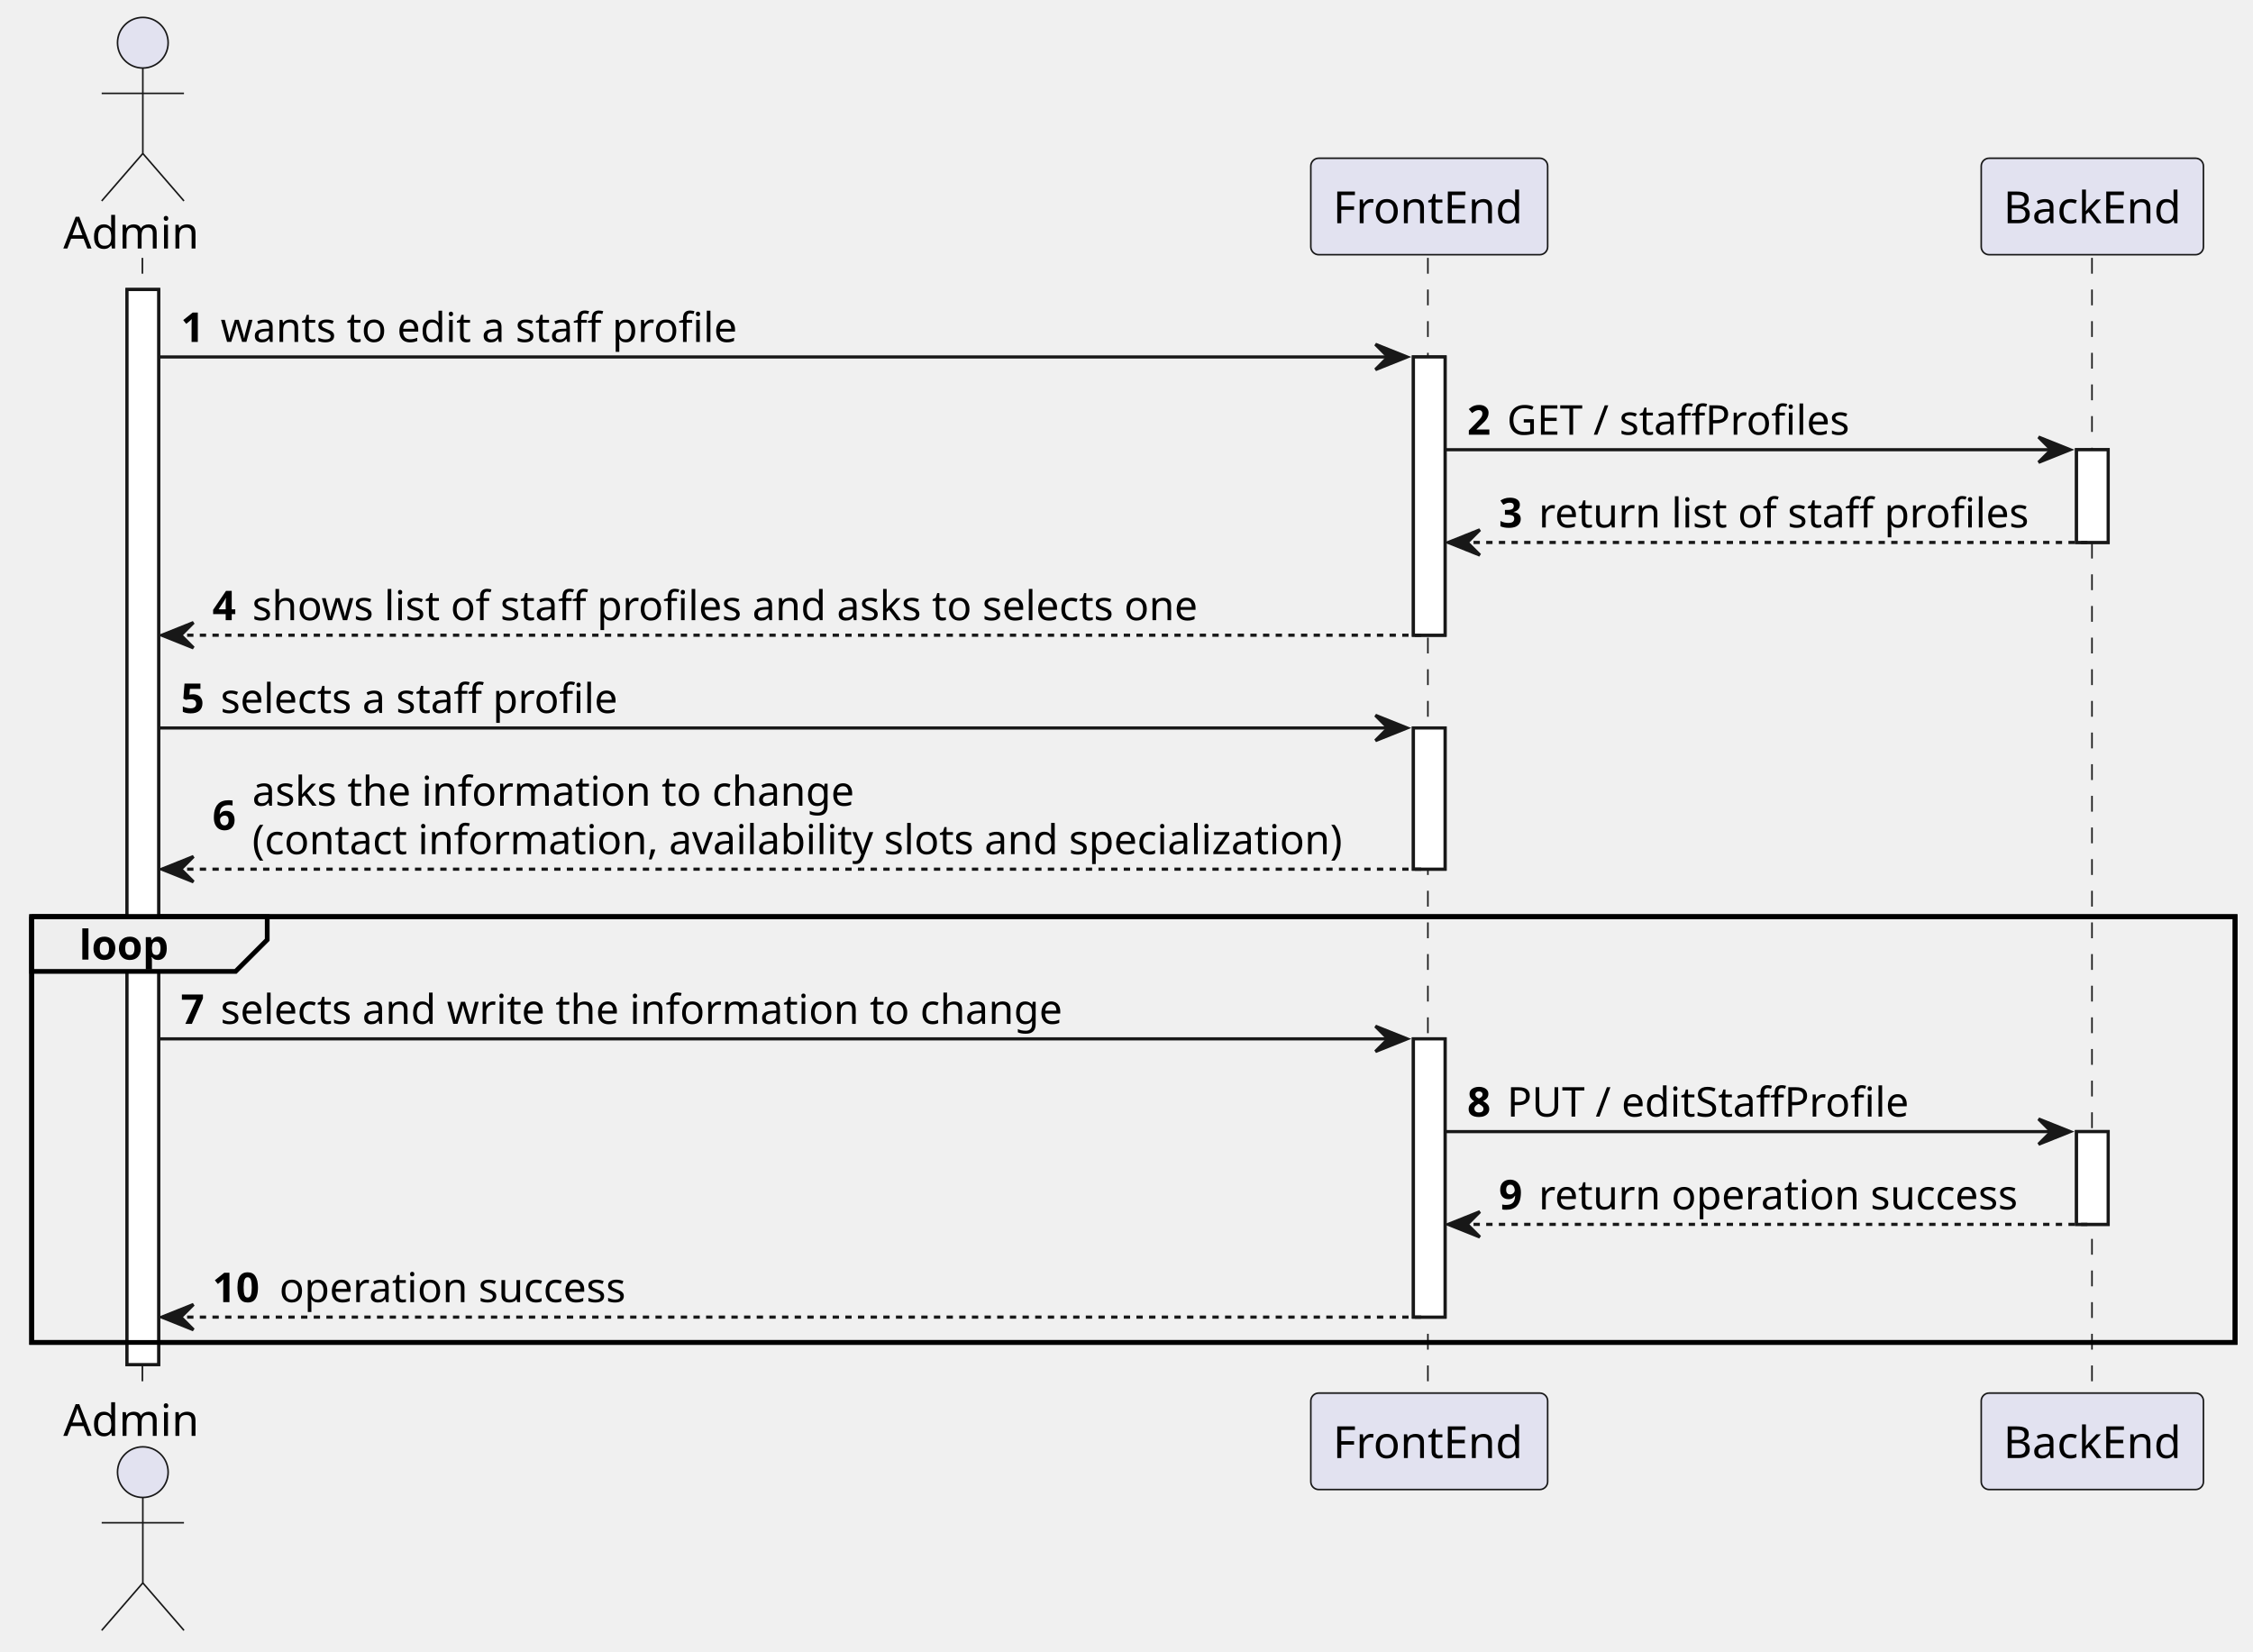
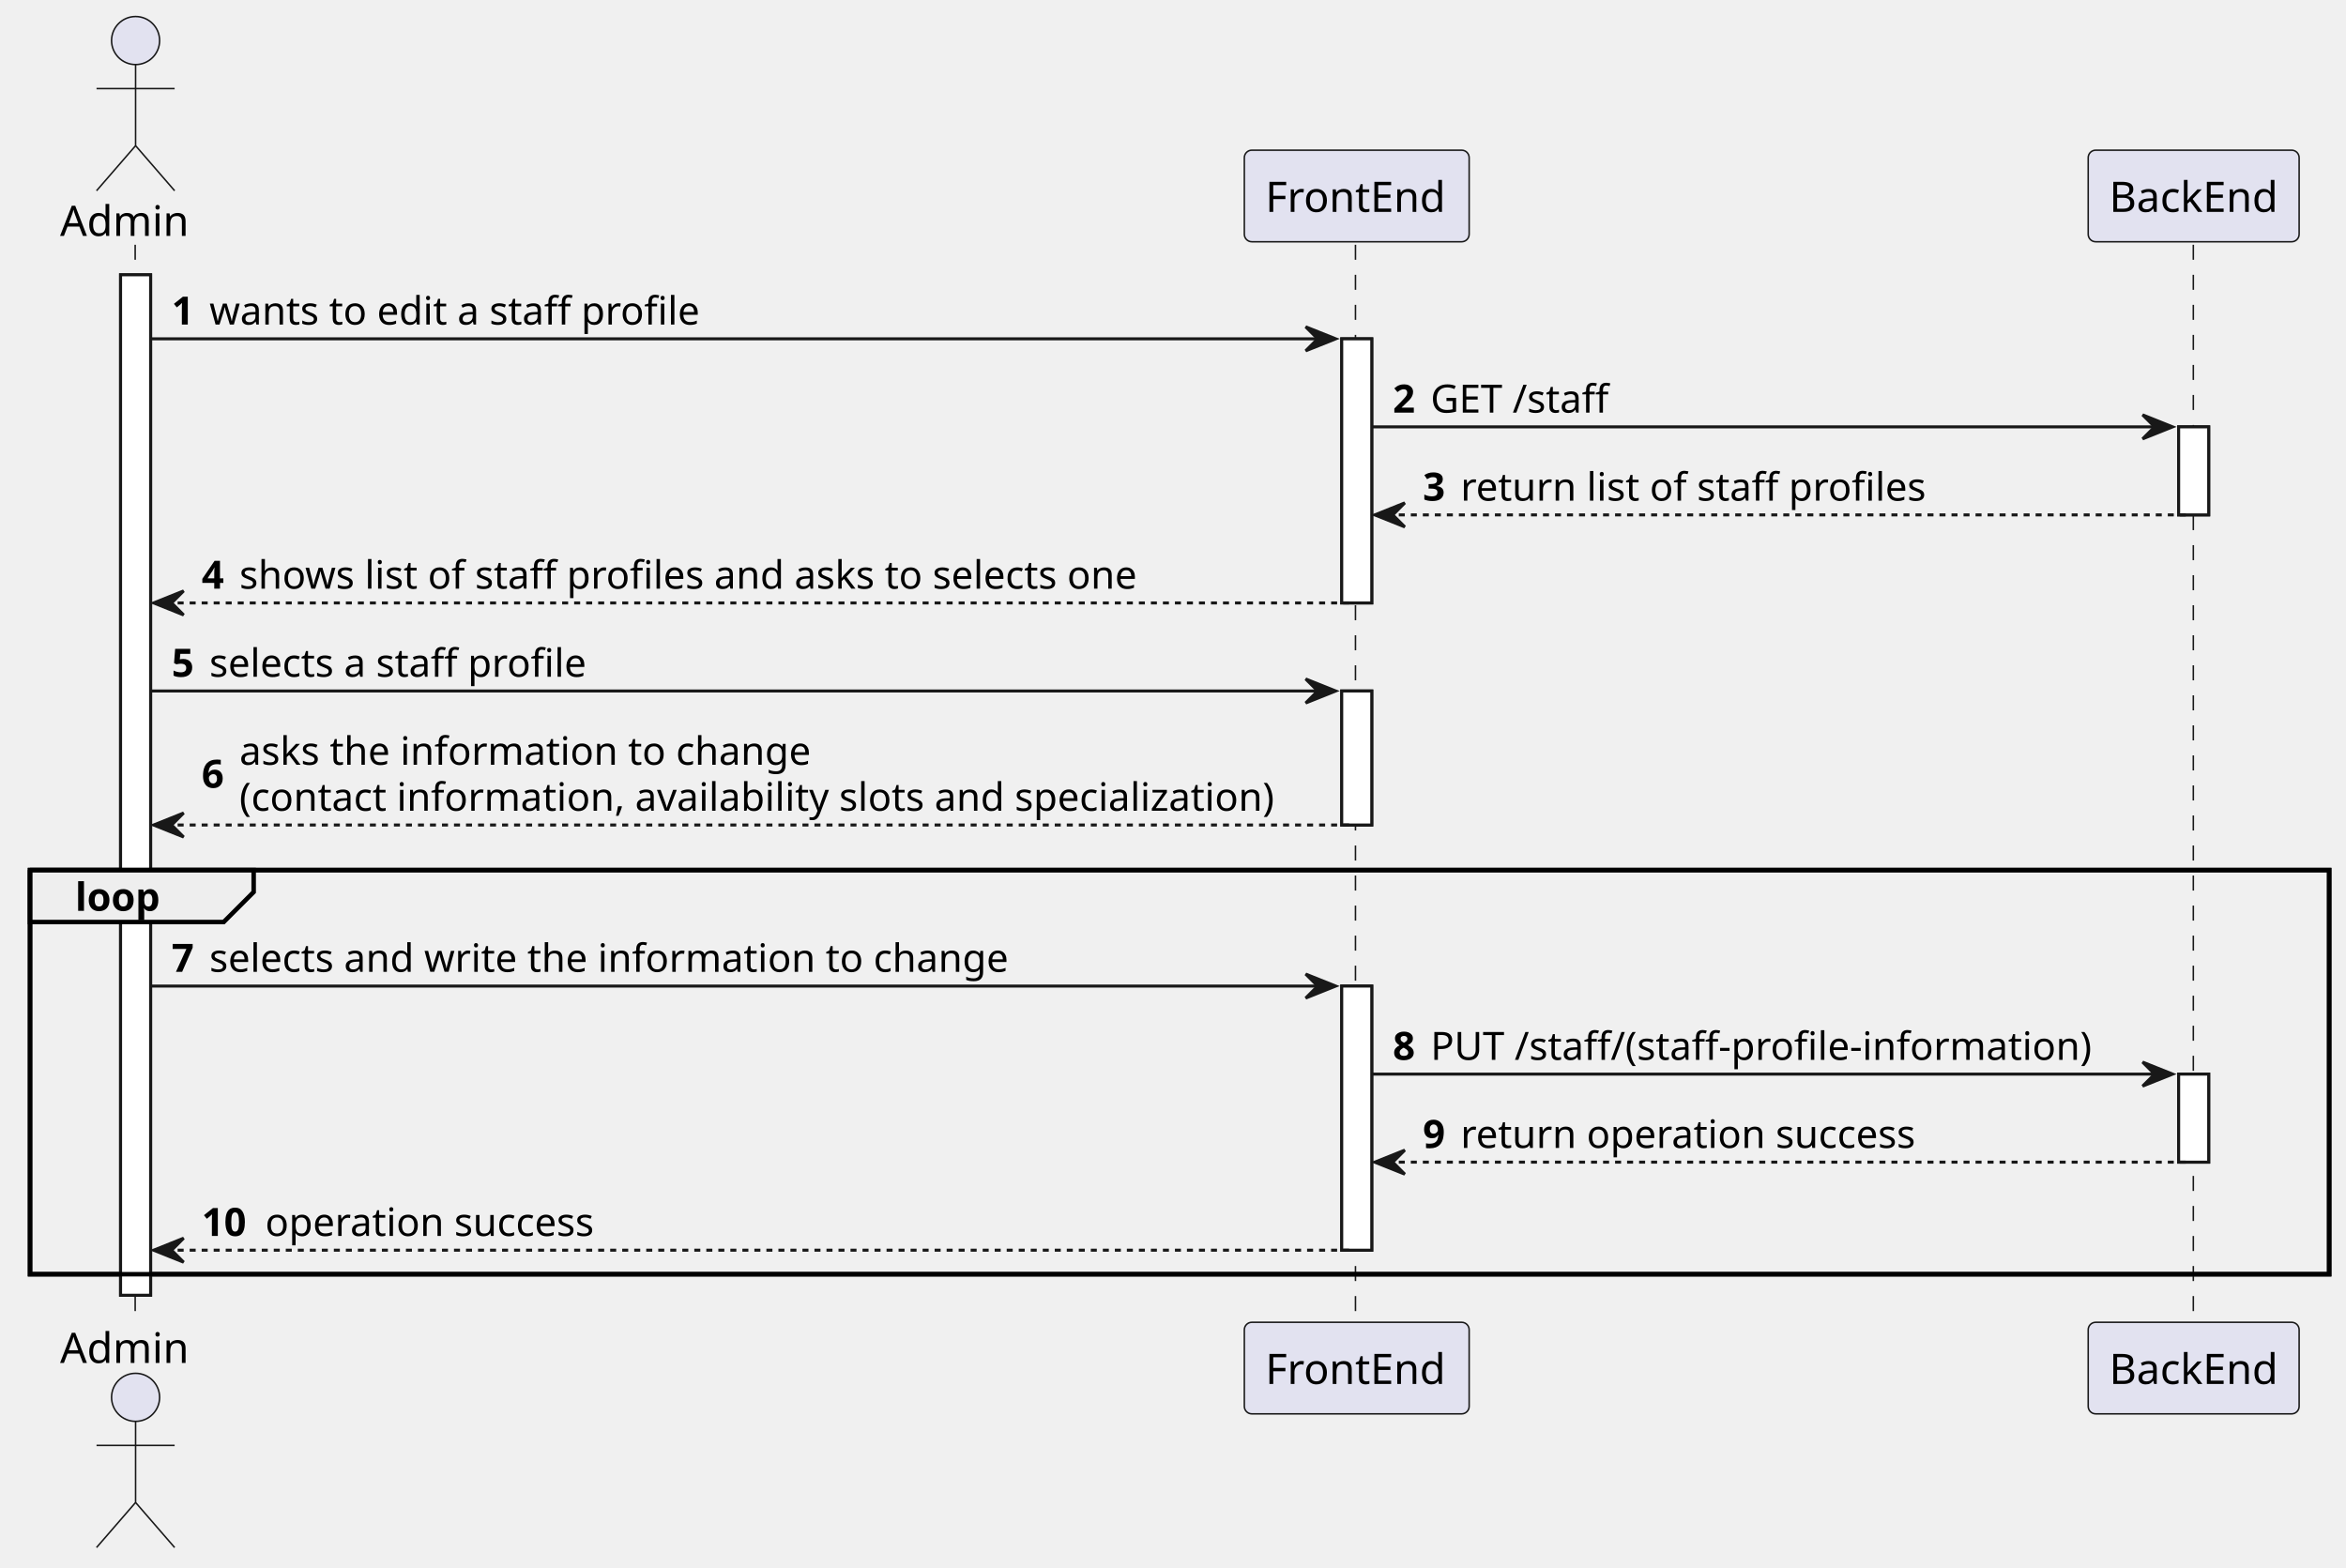
- <svg xmlns="http://www.w3.org/2000/svg" contentStyleType="text/css" height="522px" preserveAspectRatio="none" style="width:712px;height:522px;background:#FFFFFF;" version="1.1" viewBox="0 0 712 522" width="712px" zoomAndPan="magnify">
+ <svg xmlns="http://www.w3.org/2000/svg" contentStyleType="text/css" height="522px" preserveAspectRatio="none" style="width:781px;height:522px;background:#FFFFFF;" version="1.1" viewBox="0 0 781 522" width="781px" zoomAndPan="magnify">
  <defs />
  <g>
    <rect fill="#FFFFFF" height="339.727" style="stroke:#181818;stroke-width:1.0;" width="10" x="40.138" y="91.488" />
    <rect fill="#FFFFFF" height="87.932" style="stroke:#181818;stroke-width:1.0;" width="10" x="446.67" y="112.799" />
    <rect fill="#FFFFFF" height="44.621" style="stroke:#181818;stroke-width:1.0;" width="10" x="446.67" y="230.041" />
    <rect fill="#FFFFFF" height="87.932" style="stroke:#181818;stroke-width:1.0;" width="10" x="446.67" y="328.283" />
-     <rect fill="#FFFFFF" height="29.311" style="stroke:#181818;stroke-width:1.0;" width="10" x="656.229" y="142.109" />
-     <rect fill="#FFFFFF" height="29.311" style="stroke:#181818;stroke-width:1.0;" width="10" x="656.229" y="357.594" />
-     <rect fill="none" height="134.553" style="stroke:#000000;stroke-width:1.5;" width="696.341" x="10" y="289.662" />
+     <rect fill="#FFFFFF" height="29.311" style="stroke:#181818;stroke-width:1.0;" width="10" x="725.287" y="142.109" />
+     <rect fill="#FFFFFF" height="29.311" style="stroke:#181818;stroke-width:1.0;" width="10" x="725.287" y="357.594" />
+     <rect fill="none" height="134.553" style="stroke:#000000;stroke-width:1.5;" width="765.399" x="10" y="289.662" />
    <line style="stroke:#181818;stroke-width:0.5;stroke-dasharray:5.0,5.0;" x1="45" x2="45" y1="81.488" y2="441.215" />
    <line style="stroke:#181818;stroke-width:0.5;stroke-dasharray:5.0,5.0;" x1="451.247" x2="451.247" y1="81.488" y2="441.215" />
-     <line style="stroke:#181818;stroke-width:0.5;stroke-dasharray:5.0,5.0;" x1="661.116" x2="661.116" y1="81.488" y2="441.215" />
+     <line style="stroke:#181818;stroke-width:0.5;stroke-dasharray:5.0,5.0;" x1="730.174" x2="730.174" y1="81.488" y2="441.215" />
    <text fill="#000000" font-family="sans-serif" font-size="14" lengthAdjust="spacing" textLength="44.276" x="20" y="78.535">Admin</text>
    <ellipse cx="45.138" cy="13.5" fill="#E2E2F0" rx="8" ry="8" style="stroke:#181818;stroke-width:0.5;" />
    <path d="M45.138,21.5 L45.138,48.5 M32.138,29.5 L58.138,29.5 M45.138,48.5 L32.138,63.5 M45.138,48.5 L58.138,63.5 " fill="none" style="stroke:#181818;stroke-width:0.5;" />
    <text fill="#000000" font-family="sans-serif" font-size="14" lengthAdjust="spacing" textLength="44.276" x="20" y="453.75">Admin</text>
    <ellipse cx="45.138" cy="465.203" fill="#E2E2F0" rx="8" ry="8" style="stroke:#181818;stroke-width:0.5;" />
    <path d="M45.138,473.203 L45.138,500.203 M32.138,481.203 L58.138,481.203 M45.138,500.203 L32.138,515.203 M45.138,500.203 L58.138,515.203 " fill="none" style="stroke:#181818;stroke-width:0.5;" />
    <rect fill="#E2E2F0" height="30.488" rx="2.5" ry="2.5" style="stroke:#181818;stroke-width:0.5;" width="74.847" x="414.247" y="50" />
    <text fill="#000000" font-family="sans-serif" font-size="14" lengthAdjust="spacing" textLength="60.847" x="421.247" y="70.535">FrontEnd</text>
    <rect fill="#E2E2F0" height="30.488" rx="2.5" ry="2.5" style="stroke:#181818;stroke-width:0.5;" width="74.847" x="414.247" y="440.215" />
    <text fill="#000000" font-family="sans-serif" font-size="14" lengthAdjust="spacing" textLength="60.847" x="421.247" y="460.75">FrontEnd</text>
-     <rect fill="#E2E2F0" height="30.488" rx="2.5" ry="2.5" style="stroke:#181818;stroke-width:0.5;" width="70.226" x="626.116" y="50" />
-     <text fill="#000000" font-family="sans-serif" font-size="14" lengthAdjust="spacing" textLength="56.226" x="633.116" y="70.535">BackEnd</text>
-     <rect fill="#E2E2F0" height="30.488" rx="2.5" ry="2.5" style="stroke:#181818;stroke-width:0.5;" width="70.226" x="626.116" y="440.215" />
-     <text fill="#000000" font-family="sans-serif" font-size="14" lengthAdjust="spacing" textLength="56.226" x="633.116" y="460.75">BackEnd</text>
+     <rect fill="#E2E2F0" height="30.488" rx="2.5" ry="2.5" style="stroke:#181818;stroke-width:0.5;" width="70.226" x="695.174" y="50" />
+     <text fill="#000000" font-family="sans-serif" font-size="14" lengthAdjust="spacing" textLength="56.226" x="702.174" y="70.535">BackEnd</text>
+     <rect fill="#E2E2F0" height="30.488" rx="2.5" ry="2.5" style="stroke:#181818;stroke-width:0.5;" width="70.226" x="695.174" y="440.215" />
+     <text fill="#000000" font-family="sans-serif" font-size="14" lengthAdjust="spacing" textLength="56.226" x="702.174" y="460.75">BackEnd</text>
    <rect fill="#FFFFFF" height="339.727" style="stroke:#181818;stroke-width:1.0;" width="10" x="40.138" y="91.488" />
    <rect fill="#FFFFFF" height="87.932" style="stroke:#181818;stroke-width:1.0;" width="10" x="446.67" y="112.799" />
    <rect fill="#FFFFFF" height="44.621" style="stroke:#181818;stroke-width:1.0;" width="10" x="446.67" y="230.041" />
    <rect fill="#FFFFFF" height="87.932" style="stroke:#181818;stroke-width:1.0;" width="10" x="446.67" y="328.283" />
-     <rect fill="#FFFFFF" height="29.311" style="stroke:#181818;stroke-width:1.0;" width="10" x="656.229" y="142.109" />
-     <rect fill="#FFFFFF" height="29.311" style="stroke:#181818;stroke-width:1.0;" width="10" x="656.229" y="357.594" />
+     <rect fill="#FFFFFF" height="29.311" style="stroke:#181818;stroke-width:1.0;" width="10" x="725.287" y="142.109" />
+     <rect fill="#FFFFFF" height="29.311" style="stroke:#181818;stroke-width:1.0;" width="10" x="725.287" y="357.594" />
    <polygon fill="#181818" points="434.67,108.799,444.67,112.799,434.67,116.799,438.67,112.799" style="stroke:#181818;stroke-width:1.0;" />
    <line style="stroke:#181818;stroke-width:1.0;" x1="50.138" x2="440.67" y1="112.799" y2="112.799" />
    <text fill="#000000" font-family="sans-serif" font-size="13" font-weight="bold" lengthAdjust="spacing" textLength="8.576" x="57.138" y="108.057">1</text>
    <text fill="#000000" font-family="sans-serif" font-size="13" lengthAdjust="spacing" textLength="170.644" x="69.714" y="108.057">wants to edit a staff profile</text>
-     <polygon fill="#181818" points="644.229,138.109,654.229,142.109,644.229,146.109,648.229,142.109" style="stroke:#181818;stroke-width:1.0;" />
-     <line style="stroke:#181818;stroke-width:1.0;" x1="456.67" x2="650.229" y1="142.109" y2="142.109" />
+     <polygon fill="#181818" points="713.287,138.109,723.287,142.109,713.287,146.109,717.287,142.109" style="stroke:#181818;stroke-width:1.0;" />
+     <line style="stroke:#181818;stroke-width:1.0;" x1="456.67" x2="719.287" y1="142.109" y2="142.109" />
    <text fill="#000000" font-family="sans-serif" font-size="13" font-weight="bold" lengthAdjust="spacing" textLength="8.576" x="463.67" y="137.367">2</text>
-     <text fill="#000000" font-family="sans-serif" font-size="13" lengthAdjust="spacing" textLength="114.588" x="476.246" y="137.367">GET / staffProfiles</text>
+     <text fill="#000000" font-family="sans-serif" font-size="13" lengthAdjust="spacing" textLength="63.819" x="476.246" y="137.367">GET /staff</text>
    <polygon fill="#181818" points="467.67,167.42,457.67,171.42,467.67,175.42,463.67,171.42" style="stroke:#181818;stroke-width:1.0;" />
-     <line style="stroke:#181818;stroke-width:1.0;stroke-dasharray:2.0,2.0;" x1="461.67" x2="660.229" y1="171.42" y2="171.42" />
+     <line style="stroke:#181818;stroke-width:1.0;stroke-dasharray:2.0,2.0;" x1="461.67" x2="729.287" y1="171.42" y2="171.42" />
    <text fill="#000000" font-family="sans-serif" font-size="13" font-weight="bold" lengthAdjust="spacing" textLength="8.576" x="473.67" y="166.678">3</text>
    <text fill="#000000" font-family="sans-serif" font-size="13" lengthAdjust="spacing" textLength="162.982" x="486.246" y="166.678">return list of staff profiles</text>
    <polygon fill="#181818" points="61.138,196.731,51.138,200.731,61.138,204.731,57.138,200.731" style="stroke:#181818;stroke-width:1.0;" />
    <line style="stroke:#181818;stroke-width:1.0;stroke-dasharray:2.0,2.0;" x1="55.138" x2="450.67" y1="200.731" y2="200.731" />
    <text fill="#000000" font-family="sans-serif" font-size="13" font-weight="bold" lengthAdjust="spacing" textLength="8.576" x="67.138" y="195.988">4</text>
    <text fill="#000000" font-family="sans-serif" font-size="13" lengthAdjust="spacing" textLength="314.615" x="79.714" y="195.988">shows list of staff profiles and asks to selects one</text>
    <polygon fill="#181818" points="434.67,226.041,444.67,230.041,434.67,234.041,438.67,230.041" style="stroke:#181818;stroke-width:1.0;" />
    <line style="stroke:#181818;stroke-width:1.0;" x1="50.138" x2="440.67" y1="230.041" y2="230.041" />
    <text fill="#000000" font-family="sans-serif" font-size="13" font-weight="bold" lengthAdjust="spacing" textLength="8.576" x="57.138" y="225.299">5</text>
    <text fill="#000000" font-family="sans-serif" font-size="13" lengthAdjust="spacing" textLength="131.79" x="69.714" y="225.299">selects a staff profile</text>
    <polygon fill="#181818" points="61.138,270.662,51.138,274.662,61.138,278.662,57.138,274.662" style="stroke:#181818;stroke-width:1.0;" />
    <line style="stroke:#181818;stroke-width:1.0;stroke-dasharray:2.0,2.0;" x1="55.138" x2="450.67" y1="274.662" y2="274.662" />
    <text fill="#000000" font-family="sans-serif" font-size="13" font-weight="bold" lengthAdjust="spacing" textLength="8.576" x="67.138" y="262.265">6</text>
    <text fill="#000000" font-family="sans-serif" font-size="13" lengthAdjust="spacing" textLength="196.727" x="79.714" y="254.609">asks the information to change</text>
    <text fill="#000000" font-family="sans-serif" font-size="13" lengthAdjust="spacing" textLength="359.957" x="79.714" y="269.92">(contact information, availability slots and specialization)</text>
    <path d="M10,289.662 L84.447,289.662 L84.447,296.973 L74.447,306.973 L10,306.973 L10,289.662 " fill="#EEEEEE" style="stroke:#000000;stroke-width:1.5;" />
-     <rect fill="none" height="134.553" style="stroke:#000000;stroke-width:1.5;" width="696.341" x="10" y="289.662" />
+     <rect fill="none" height="134.553" style="stroke:#000000;stroke-width:1.5;" width="765.399" x="10" y="289.662" />
    <text fill="#000000" font-family="sans-serif" font-size="13" font-weight="bold" lengthAdjust="spacing" textLength="29.447" x="25" y="303.231">loop</text>
    <polygon fill="#181818" points="434.67,324.283,444.67,328.283,434.67,332.283,438.67,328.283" style="stroke:#181818;stroke-width:1.0;" />
    <line style="stroke:#181818;stroke-width:1.0;" x1="50.138" x2="440.67" y1="328.283" y2="328.283" />
    <text fill="#000000" font-family="sans-serif" font-size="13" font-weight="bold" lengthAdjust="spacing" textLength="8.576" x="57.138" y="323.541">7</text>
    <text fill="#000000" font-family="sans-serif" font-size="13" lengthAdjust="spacing" textLength="274.568" x="69.714" y="323.541">selects and write the information to change</text>
-     <polygon fill="#181818" points="644.229,353.594,654.229,357.594,644.229,361.594,648.229,357.594" style="stroke:#181818;stroke-width:1.0;" />
-     <line style="stroke:#181818;stroke-width:1.0;" x1="456.67" x2="650.229" y1="357.594" y2="357.594" />
+     <polygon fill="#181818" points="713.287,353.594,723.287,357.594,713.287,361.594,717.287,357.594" style="stroke:#181818;stroke-width:1.0;" />
+     <line style="stroke:#181818;stroke-width:1.0;" x1="456.67" x2="719.287" y1="357.594" y2="357.594" />
    <text fill="#000000" font-family="sans-serif" font-size="13" font-weight="bold" lengthAdjust="spacing" textLength="8.576" x="463.67" y="352.852">8</text>
-     <text fill="#000000" font-family="sans-serif" font-size="13" lengthAdjust="spacing" textLength="132.133" x="476.246" y="352.852">PUT / editStaffProfile</text>
+     <text fill="#000000" font-family="sans-serif" font-size="13" lengthAdjust="spacing" textLength="237.041" x="476.246" y="352.852">PUT /staff/(staff-profile-information)</text>
    <polygon fill="#181818" points="467.67,382.904,457.67,386.904,467.67,390.904,463.67,386.904" style="stroke:#181818;stroke-width:1.0;" />
-     <line style="stroke:#181818;stroke-width:1.0;stroke-dasharray:2.0,2.0;" x1="461.67" x2="660.229" y1="386.904" y2="386.904" />
+     <line style="stroke:#181818;stroke-width:1.0;stroke-dasharray:2.0,2.0;" x1="461.67" x2="729.287" y1="386.904" y2="386.904" />
    <text fill="#000000" font-family="sans-serif" font-size="13" font-weight="bold" lengthAdjust="spacing" textLength="8.576" x="473.67" y="382.162">9</text>
    <text fill="#000000" font-family="sans-serif" font-size="13" lengthAdjust="spacing" textLength="156.197" x="486.246" y="382.162">return operation success</text>
    <polygon fill="#181818" points="61.138,412.215,51.138,416.215,61.138,420.215,57.138,416.215" style="stroke:#181818;stroke-width:1.0;" />
    <line style="stroke:#181818;stroke-width:1.0;stroke-dasharray:2.0,2.0;" x1="55.138" x2="450.67" y1="416.215" y2="416.215" />
    <text fill="#000000" font-family="sans-serif" font-size="13" font-weight="bold" lengthAdjust="spacing" textLength="17.151" x="67.138" y="411.473">10</text>
    <text fill="#000000" font-family="sans-serif" font-size="13" lengthAdjust="spacing" textLength="113.204" x="88.29" y="411.473">operation success</text>
  </g>
</svg>
